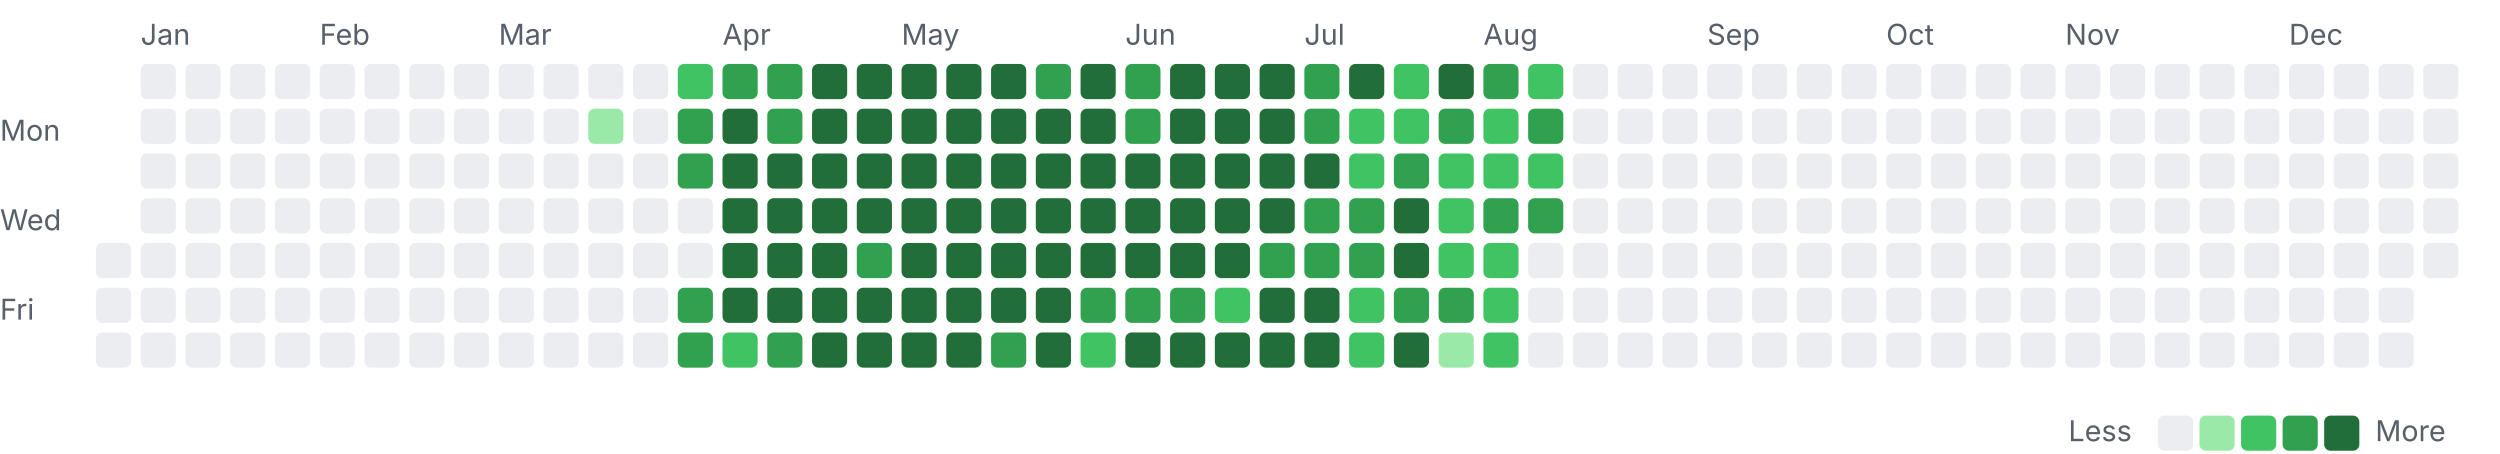
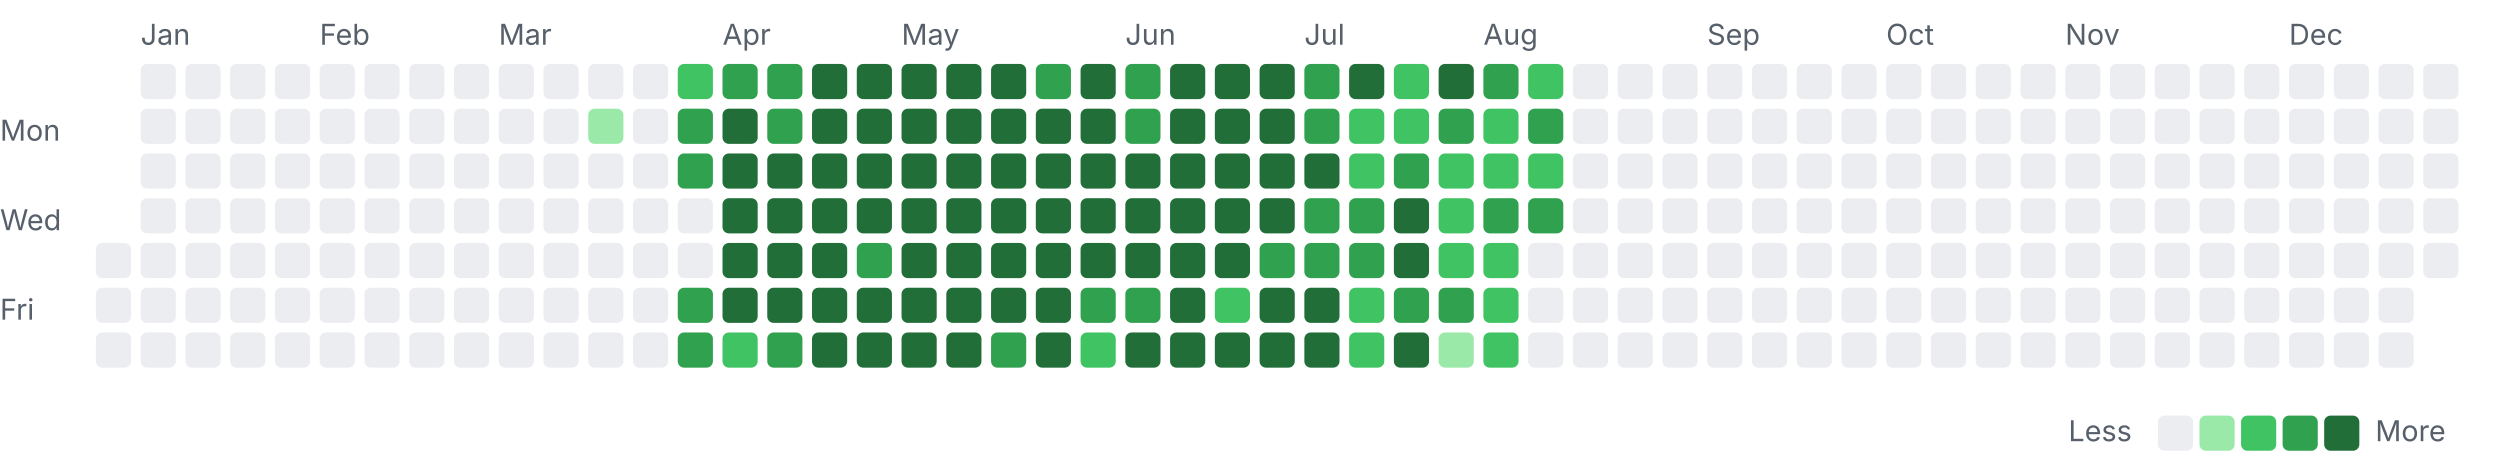
<svg xmlns="http://www.w3.org/2000/svg" width="782" height="142" viewBox="0 0 782 142">
  <style>.l0{fill:#ebedf0}.l1{fill:#9be9a8}.l2{fill:#40c463}.l3{fill:#30a14e}.l4{fill:#216e39} .lbl{fill:#57606a;font:9px -apple-system,Segoe UI,sans-serif}@media(prefers-color-scheme:dark){.l0{fill:#161b22}.l1{fill:#0e4429}.l2{fill:#006d32}.l3{fill:#26a641}.l4{fill:#39d353} .lbl{fill:#8b949e}}</style>
  <text class="lbl" x="44" y="14">Jan</text>
  <text class="lbl" x="100" y="14">Feb</text>
  <text class="lbl" x="156" y="14">Mar</text>
  <text class="lbl" x="226" y="14">Apr</text>
  <text class="lbl" x="282" y="14">May</text>
  <text class="lbl" x="352" y="14">Jun</text>
  <text class="lbl" x="408" y="14">Jul</text>
  <text class="lbl" x="464" y="14">Aug</text>
  <text class="lbl" x="534" y="14">Sep</text>
  <text class="lbl" x="590" y="14">Oct</text>
  <text class="lbl" x="646" y="14">Nov</text>
  <text class="lbl" x="716" y="14">Dec</text>
  <text class="lbl" x="0" y="44">Mon</text>
  <text class="lbl" x="0" y="72">Wed</text>
  <text class="lbl" x="0" y="100">Fri</text>
  <rect class="l0" x="30" y="76" width="11" height="11" rx="2" />
  <rect class="l0" x="30" y="90" width="11" height="11" rx="2" />
  <rect class="l0" x="30" y="104" width="11" height="11" rx="2" />
  <rect class="l0" x="44" y="20" width="11" height="11" rx="2" />
  <rect class="l0" x="44" y="34" width="11" height="11" rx="2" />
  <rect class="l0" x="44" y="48" width="11" height="11" rx="2" />
  <rect class="l0" x="44" y="62" width="11" height="11" rx="2" />
  <rect class="l0" x="44" y="76" width="11" height="11" rx="2" />
  <rect class="l0" x="44" y="90" width="11" height="11" rx="2" />
  <rect class="l0" x="44" y="104" width="11" height="11" rx="2" />
  <rect class="l0" x="58" y="20" width="11" height="11" rx="2" />
  <rect class="l0" x="58" y="34" width="11" height="11" rx="2" />
  <rect class="l0" x="58" y="48" width="11" height="11" rx="2" />
  <rect class="l0" x="58" y="62" width="11" height="11" rx="2" />
  <rect class="l0" x="58" y="76" width="11" height="11" rx="2" />
  <rect class="l0" x="58" y="90" width="11" height="11" rx="2" />
  <rect class="l0" x="58" y="104" width="11" height="11" rx="2" />
  <rect class="l0" x="72" y="20" width="11" height="11" rx="2" />
  <rect class="l0" x="72" y="34" width="11" height="11" rx="2" />
  <rect class="l0" x="72" y="48" width="11" height="11" rx="2" />
  <rect class="l0" x="72" y="62" width="11" height="11" rx="2" />
  <rect class="l0" x="72" y="76" width="11" height="11" rx="2" />
  <rect class="l0" x="72" y="90" width="11" height="11" rx="2" />
  <rect class="l0" x="72" y="104" width="11" height="11" rx="2" />
  <rect class="l0" x="86" y="20" width="11" height="11" rx="2" />
  <rect class="l0" x="86" y="34" width="11" height="11" rx="2" />
  <rect class="l0" x="86" y="48" width="11" height="11" rx="2" />
  <rect class="l0" x="86" y="62" width="11" height="11" rx="2" />
  <rect class="l0" x="86" y="76" width="11" height="11" rx="2" />
  <rect class="l0" x="86" y="90" width="11" height="11" rx="2" />
  <rect class="l0" x="86" y="104" width="11" height="11" rx="2" />
  <rect class="l0" x="100" y="20" width="11" height="11" rx="2" />
  <rect class="l0" x="100" y="34" width="11" height="11" rx="2" />
  <rect class="l0" x="100" y="48" width="11" height="11" rx="2" />
  <rect class="l0" x="100" y="62" width="11" height="11" rx="2" />
  <rect class="l0" x="100" y="76" width="11" height="11" rx="2" />
  <rect class="l0" x="100" y="90" width="11" height="11" rx="2" />
  <rect class="l0" x="100" y="104" width="11" height="11" rx="2" />
  <rect class="l0" x="114" y="20" width="11" height="11" rx="2" />
  <rect class="l0" x="114" y="34" width="11" height="11" rx="2" />
  <rect class="l0" x="114" y="48" width="11" height="11" rx="2" />
  <rect class="l0" x="114" y="62" width="11" height="11" rx="2" />
  <rect class="l0" x="114" y="76" width="11" height="11" rx="2" />
  <rect class="l0" x="114" y="90" width="11" height="11" rx="2" />
  <rect class="l0" x="114" y="104" width="11" height="11" rx="2" />
  <rect class="l0" x="128" y="20" width="11" height="11" rx="2" />
  <rect class="l0" x="128" y="34" width="11" height="11" rx="2" />
  <rect class="l0" x="128" y="48" width="11" height="11" rx="2" />
  <rect class="l0" x="128" y="62" width="11" height="11" rx="2" />
  <rect class="l0" x="128" y="76" width="11" height="11" rx="2" />
  <rect class="l0" x="128" y="90" width="11" height="11" rx="2" />
  <rect class="l0" x="128" y="104" width="11" height="11" rx="2" />
  <rect class="l0" x="142" y="20" width="11" height="11" rx="2" />
  <rect class="l0" x="142" y="34" width="11" height="11" rx="2" />
  <rect class="l0" x="142" y="48" width="11" height="11" rx="2" />
  <rect class="l0" x="142" y="62" width="11" height="11" rx="2" />
  <rect class="l0" x="142" y="76" width="11" height="11" rx="2" />
  <rect class="l0" x="142" y="90" width="11" height="11" rx="2" />
  <rect class="l0" x="142" y="104" width="11" height="11" rx="2" />
  <rect class="l0" x="156" y="20" width="11" height="11" rx="2" />
  <rect class="l0" x="156" y="34" width="11" height="11" rx="2" />
  <rect class="l0" x="156" y="48" width="11" height="11" rx="2" />
  <rect class="l0" x="156" y="62" width="11" height="11" rx="2" />
  <rect class="l0" x="156" y="76" width="11" height="11" rx="2" />
  <rect class="l0" x="156" y="90" width="11" height="11" rx="2" />
  <rect class="l0" x="156" y="104" width="11" height="11" rx="2" />
  <rect class="l0" x="170" y="20" width="11" height="11" rx="2" />
  <rect class="l0" x="170" y="34" width="11" height="11" rx="2" />
  <rect class="l0" x="170" y="48" width="11" height="11" rx="2" />
  <rect class="l0" x="170" y="62" width="11" height="11" rx="2" />
  <rect class="l0" x="170" y="76" width="11" height="11" rx="2" />
  <rect class="l0" x="170" y="90" width="11" height="11" rx="2" />
  <rect class="l0" x="170" y="104" width="11" height="11" rx="2" />
  <rect class="l0" x="184" y="20" width="11" height="11" rx="2" />
  <rect class="l1" x="184" y="34" width="11" height="11" rx="2" />
  <rect class="l0" x="184" y="48" width="11" height="11" rx="2" />
  <rect class="l0" x="184" y="62" width="11" height="11" rx="2" />
  <rect class="l0" x="184" y="76" width="11" height="11" rx="2" />
  <rect class="l0" x="184" y="90" width="11" height="11" rx="2" />
  <rect class="l0" x="184" y="104" width="11" height="11" rx="2" />
  <rect class="l0" x="198" y="20" width="11" height="11" rx="2" />
  <rect class="l0" x="198" y="34" width="11" height="11" rx="2" />
  <rect class="l0" x="198" y="48" width="11" height="11" rx="2" />
  <rect class="l0" x="198" y="62" width="11" height="11" rx="2" />
  <rect class="l0" x="198" y="76" width="11" height="11" rx="2" />
  <rect class="l0" x="198" y="90" width="11" height="11" rx="2" />
  <rect class="l0" x="198" y="104" width="11" height="11" rx="2" />
  <rect class="l2" x="212" y="20" width="11" height="11" rx="2" />
  <rect class="l3" x="212" y="34" width="11" height="11" rx="2" />
  <rect class="l3" x="212" y="48" width="11" height="11" rx="2" />
  <rect class="l0" x="212" y="62" width="11" height="11" rx="2" />
  <rect class="l0" x="212" y="76" width="11" height="11" rx="2" />
  <rect class="l3" x="212" y="90" width="11" height="11" rx="2" />
  <rect class="l3" x="212" y="104" width="11" height="11" rx="2" />
  <rect class="l3" x="226" y="20" width="11" height="11" rx="2" />
  <rect class="l4" x="226" y="34" width="11" height="11" rx="2" />
  <rect class="l4" x="226" y="48" width="11" height="11" rx="2" />
  <rect class="l4" x="226" y="62" width="11" height="11" rx="2" />
  <rect class="l4" x="226" y="76" width="11" height="11" rx="2" />
  <rect class="l4" x="226" y="90" width="11" height="11" rx="2" />
  <rect class="l2" x="226" y="104" width="11" height="11" rx="2" />
  <rect class="l3" x="240" y="20" width="11" height="11" rx="2" />
  <rect class="l3" x="240" y="34" width="11" height="11" rx="2" />
  <rect class="l4" x="240" y="48" width="11" height="11" rx="2" />
  <rect class="l4" x="240" y="62" width="11" height="11" rx="2" />
  <rect class="l4" x="240" y="76" width="11" height="11" rx="2" />
  <rect class="l4" x="240" y="90" width="11" height="11" rx="2" />
  <rect class="l3" x="240" y="104" width="11" height="11" rx="2" />
  <rect class="l4" x="254" y="20" width="11" height="11" rx="2" />
  <rect class="l4" x="254" y="34" width="11" height="11" rx="2" />
  <rect class="l4" x="254" y="48" width="11" height="11" rx="2" />
  <rect class="l4" x="254" y="62" width="11" height="11" rx="2" />
  <rect class="l4" x="254" y="76" width="11" height="11" rx="2" />
  <rect class="l4" x="254" y="90" width="11" height="11" rx="2" />
  <rect class="l4" x="254" y="104" width="11" height="11" rx="2" />
  <rect class="l4" x="268" y="20" width="11" height="11" rx="2" />
  <rect class="l4" x="268" y="34" width="11" height="11" rx="2" />
  <rect class="l4" x="268" y="48" width="11" height="11" rx="2" />
  <rect class="l4" x="268" y="62" width="11" height="11" rx="2" />
  <rect class="l3" x="268" y="76" width="11" height="11" rx="2" />
  <rect class="l4" x="268" y="90" width="11" height="11" rx="2" />
  <rect class="l4" x="268" y="104" width="11" height="11" rx="2" />
  <rect class="l4" x="282" y="20" width="11" height="11" rx="2" />
  <rect class="l4" x="282" y="34" width="11" height="11" rx="2" />
  <rect class="l4" x="282" y="48" width="11" height="11" rx="2" />
  <rect class="l4" x="282" y="62" width="11" height="11" rx="2" />
  <rect class="l4" x="282" y="76" width="11" height="11" rx="2" />
  <rect class="l4" x="282" y="90" width="11" height="11" rx="2" />
  <rect class="l4" x="282" y="104" width="11" height="11" rx="2" />
  <rect class="l4" x="296" y="20" width="11" height="11" rx="2" />
  <rect class="l4" x="296" y="34" width="11" height="11" rx="2" />
  <rect class="l4" x="296" y="48" width="11" height="11" rx="2" />
  <rect class="l4" x="296" y="62" width="11" height="11" rx="2" />
  <rect class="l4" x="296" y="76" width="11" height="11" rx="2" />
  <rect class="l4" x="296" y="90" width="11" height="11" rx="2" />
  <rect class="l4" x="296" y="104" width="11" height="11" rx="2" />
  <rect class="l4" x="310" y="20" width="11" height="11" rx="2" />
  <rect class="l4" x="310" y="34" width="11" height="11" rx="2" />
  <rect class="l4" x="310" y="48" width="11" height="11" rx="2" />
  <rect class="l4" x="310" y="62" width="11" height="11" rx="2" />
  <rect class="l4" x="310" y="76" width="11" height="11" rx="2" />
  <rect class="l4" x="310" y="90" width="11" height="11" rx="2" />
  <rect class="l3" x="310" y="104" width="11" height="11" rx="2" />
  <rect class="l3" x="324" y="20" width="11" height="11" rx="2" />
  <rect class="l4" x="324" y="34" width="11" height="11" rx="2" />
  <rect class="l4" x="324" y="48" width="11" height="11" rx="2" />
  <rect class="l4" x="324" y="62" width="11" height="11" rx="2" />
  <rect class="l4" x="324" y="76" width="11" height="11" rx="2" />
  <rect class="l4" x="324" y="90" width="11" height="11" rx="2" />
  <rect class="l4" x="324" y="104" width="11" height="11" rx="2" />
  <rect class="l4" x="338" y="20" width="11" height="11" rx="2" />
  <rect class="l4" x="338" y="34" width="11" height="11" rx="2" />
  <rect class="l4" x="338" y="48" width="11" height="11" rx="2" />
  <rect class="l4" x="338" y="62" width="11" height="11" rx="2" />
  <rect class="l4" x="338" y="76" width="11" height="11" rx="2" />
  <rect class="l3" x="338" y="90" width="11" height="11" rx="2" />
  <rect class="l2" x="338" y="104" width="11" height="11" rx="2" />
  <rect class="l3" x="352" y="20" width="11" height="11" rx="2" />
  <rect class="l3" x="352" y="34" width="11" height="11" rx="2" />
  <rect class="l4" x="352" y="48" width="11" height="11" rx="2" />
  <rect class="l4" x="352" y="62" width="11" height="11" rx="2" />
  <rect class="l4" x="352" y="76" width="11" height="11" rx="2" />
  <rect class="l3" x="352" y="90" width="11" height="11" rx="2" />
  <rect class="l4" x="352" y="104" width="11" height="11" rx="2" />
  <rect class="l4" x="366" y="20" width="11" height="11" rx="2" />
  <rect class="l4" x="366" y="34" width="11" height="11" rx="2" />
  <rect class="l4" x="366" y="48" width="11" height="11" rx="2" />
  <rect class="l4" x="366" y="62" width="11" height="11" rx="2" />
  <rect class="l4" x="366" y="76" width="11" height="11" rx="2" />
-   <rect class="l3" x="366" y="90" width="11" height="11" rx="2" />
+   <rect class="l4" x="366" y="90" width="11" height="11" rx="2" />
  <rect class="l4" x="366" y="104" width="11" height="11" rx="2" />
  <rect class="l4" x="380" y="20" width="11" height="11" rx="2" />
  <rect class="l4" x="380" y="34" width="11" height="11" rx="2" />
  <rect class="l4" x="380" y="48" width="11" height="11" rx="2" />
  <rect class="l4" x="380" y="62" width="11" height="11" rx="2" />
  <rect class="l4" x="380" y="76" width="11" height="11" rx="2" />
  <rect class="l2" x="380" y="90" width="11" height="11" rx="2" />
  <rect class="l4" x="380" y="104" width="11" height="11" rx="2" />
  <rect class="l4" x="394" y="20" width="11" height="11" rx="2" />
  <rect class="l4" x="394" y="34" width="11" height="11" rx="2" />
  <rect class="l4" x="394" y="48" width="11" height="11" rx="2" />
  <rect class="l4" x="394" y="62" width="11" height="11" rx="2" />
  <rect class="l3" x="394" y="76" width="11" height="11" rx="2" />
  <rect class="l4" x="394" y="90" width="11" height="11" rx="2" />
  <rect class="l4" x="394" y="104" width="11" height="11" rx="2" />
  <rect class="l3" x="408" y="20" width="11" height="11" rx="2" />
  <rect class="l3" x="408" y="34" width="11" height="11" rx="2" />
  <rect class="l4" x="408" y="48" width="11" height="11" rx="2" />
  <rect class="l3" x="408" y="62" width="11" height="11" rx="2" />
  <rect class="l3" x="408" y="76" width="11" height="11" rx="2" />
  <rect class="l4" x="408" y="90" width="11" height="11" rx="2" />
  <rect class="l4" x="408" y="104" width="11" height="11" rx="2" />
  <rect class="l4" x="422" y="20" width="11" height="11" rx="2" />
  <rect class="l2" x="422" y="34" width="11" height="11" rx="2" />
  <rect class="l2" x="422" y="48" width="11" height="11" rx="2" />
  <rect class="l3" x="422" y="62" width="11" height="11" rx="2" />
  <rect class="l3" x="422" y="76" width="11" height="11" rx="2" />
  <rect class="l2" x="422" y="90" width="11" height="11" rx="2" />
  <rect class="l2" x="422" y="104" width="11" height="11" rx="2" />
  <rect class="l2" x="436" y="20" width="11" height="11" rx="2" />
  <rect class="l2" x="436" y="34" width="11" height="11" rx="2" />
  <rect class="l3" x="436" y="48" width="11" height="11" rx="2" />
  <rect class="l4" x="436" y="62" width="11" height="11" rx="2" />
  <rect class="l4" x="436" y="76" width="11" height="11" rx="2" />
  <rect class="l3" x="436" y="90" width="11" height="11" rx="2" />
  <rect class="l4" x="436" y="104" width="11" height="11" rx="2" />
  <rect class="l4" x="450" y="20" width="11" height="11" rx="2" />
  <rect class="l3" x="450" y="34" width="11" height="11" rx="2" />
  <rect class="l2" x="450" y="48" width="11" height="11" rx="2" />
  <rect class="l2" x="450" y="62" width="11" height="11" rx="2" />
  <rect class="l2" x="450" y="76" width="11" height="11" rx="2" />
  <rect class="l3" x="450" y="90" width="11" height="11" rx="2" />
  <rect class="l1" x="450" y="104" width="11" height="11" rx="2" />
  <rect class="l3" x="464" y="20" width="11" height="11" rx="2" />
  <rect class="l2" x="464" y="34" width="11" height="11" rx="2" />
  <rect class="l2" x="464" y="48" width="11" height="11" rx="2" />
  <rect class="l3" x="464" y="62" width="11" height="11" rx="2" />
  <rect class="l2" x="464" y="76" width="11" height="11" rx="2" />
  <rect class="l2" x="464" y="90" width="11" height="11" rx="2" />
  <rect class="l2" x="464" y="104" width="11" height="11" rx="2" />
  <rect class="l2" x="478" y="20" width="11" height="11" rx="2" />
  <rect class="l3" x="478" y="34" width="11" height="11" rx="2" />
  <rect class="l2" x="478" y="48" width="11" height="11" rx="2" />
  <rect class="l3" x="478" y="62" width="11" height="11" rx="2" />
  <rect class="l0" x="478" y="76" width="11" height="11" rx="2" />
  <rect class="l0" x="478" y="90" width="11" height="11" rx="2" />
  <rect class="l0" x="478" y="104" width="11" height="11" rx="2" />
  <rect class="l0" x="492" y="20" width="11" height="11" rx="2" />
  <rect class="l0" x="492" y="34" width="11" height="11" rx="2" />
  <rect class="l0" x="492" y="48" width="11" height="11" rx="2" />
  <rect class="l0" x="492" y="62" width="11" height="11" rx="2" />
  <rect class="l0" x="492" y="76" width="11" height="11" rx="2" />
  <rect class="l0" x="492" y="90" width="11" height="11" rx="2" />
  <rect class="l0" x="492" y="104" width="11" height="11" rx="2" />
  <rect class="l0" x="506" y="20" width="11" height="11" rx="2" />
  <rect class="l0" x="506" y="34" width="11" height="11" rx="2" />
  <rect class="l0" x="506" y="48" width="11" height="11" rx="2" />
  <rect class="l0" x="506" y="62" width="11" height="11" rx="2" />
  <rect class="l0" x="506" y="76" width="11" height="11" rx="2" />
  <rect class="l0" x="506" y="90" width="11" height="11" rx="2" />
  <rect class="l0" x="506" y="104" width="11" height="11" rx="2" />
  <rect class="l0" x="520" y="20" width="11" height="11" rx="2" />
  <rect class="l0" x="520" y="34" width="11" height="11" rx="2" />
  <rect class="l0" x="520" y="48" width="11" height="11" rx="2" />
  <rect class="l0" x="520" y="62" width="11" height="11" rx="2" />
  <rect class="l0" x="520" y="76" width="11" height="11" rx="2" />
  <rect class="l0" x="520" y="90" width="11" height="11" rx="2" />
  <rect class="l0" x="520" y="104" width="11" height="11" rx="2" />
  <rect class="l0" x="534" y="20" width="11" height="11" rx="2" />
  <rect class="l0" x="534" y="34" width="11" height="11" rx="2" />
  <rect class="l0" x="534" y="48" width="11" height="11" rx="2" />
  <rect class="l0" x="534" y="62" width="11" height="11" rx="2" />
  <rect class="l0" x="534" y="76" width="11" height="11" rx="2" />
  <rect class="l0" x="534" y="90" width="11" height="11" rx="2" />
  <rect class="l0" x="534" y="104" width="11" height="11" rx="2" />
  <rect class="l0" x="548" y="20" width="11" height="11" rx="2" />
  <rect class="l0" x="548" y="34" width="11" height="11" rx="2" />
  <rect class="l0" x="548" y="48" width="11" height="11" rx="2" />
  <rect class="l0" x="548" y="62" width="11" height="11" rx="2" />
  <rect class="l0" x="548" y="76" width="11" height="11" rx="2" />
  <rect class="l0" x="548" y="90" width="11" height="11" rx="2" />
  <rect class="l0" x="548" y="104" width="11" height="11" rx="2" />
  <rect class="l0" x="562" y="20" width="11" height="11" rx="2" />
  <rect class="l0" x="562" y="34" width="11" height="11" rx="2" />
  <rect class="l0" x="562" y="48" width="11" height="11" rx="2" />
  <rect class="l0" x="562" y="62" width="11" height="11" rx="2" />
  <rect class="l0" x="562" y="76" width="11" height="11" rx="2" />
  <rect class="l0" x="562" y="90" width="11" height="11" rx="2" />
  <rect class="l0" x="562" y="104" width="11" height="11" rx="2" />
  <rect class="l0" x="576" y="20" width="11" height="11" rx="2" />
  <rect class="l0" x="576" y="34" width="11" height="11" rx="2" />
  <rect class="l0" x="576" y="48" width="11" height="11" rx="2" />
  <rect class="l0" x="576" y="62" width="11" height="11" rx="2" />
  <rect class="l0" x="576" y="76" width="11" height="11" rx="2" />
  <rect class="l0" x="576" y="90" width="11" height="11" rx="2" />
  <rect class="l0" x="576" y="104" width="11" height="11" rx="2" />
  <rect class="l0" x="590" y="20" width="11" height="11" rx="2" />
  <rect class="l0" x="590" y="34" width="11" height="11" rx="2" />
  <rect class="l0" x="590" y="48" width="11" height="11" rx="2" />
  <rect class="l0" x="590" y="62" width="11" height="11" rx="2" />
  <rect class="l0" x="590" y="76" width="11" height="11" rx="2" />
  <rect class="l0" x="590" y="90" width="11" height="11" rx="2" />
  <rect class="l0" x="590" y="104" width="11" height="11" rx="2" />
  <rect class="l0" x="604" y="20" width="11" height="11" rx="2" />
  <rect class="l0" x="604" y="34" width="11" height="11" rx="2" />
  <rect class="l0" x="604" y="48" width="11" height="11" rx="2" />
  <rect class="l0" x="604" y="62" width="11" height="11" rx="2" />
  <rect class="l0" x="604" y="76" width="11" height="11" rx="2" />
  <rect class="l0" x="604" y="90" width="11" height="11" rx="2" />
  <rect class="l0" x="604" y="104" width="11" height="11" rx="2" />
  <rect class="l0" x="618" y="20" width="11" height="11" rx="2" />
  <rect class="l0" x="618" y="34" width="11" height="11" rx="2" />
  <rect class="l0" x="618" y="48" width="11" height="11" rx="2" />
  <rect class="l0" x="618" y="62" width="11" height="11" rx="2" />
  <rect class="l0" x="618" y="76" width="11" height="11" rx="2" />
  <rect class="l0" x="618" y="90" width="11" height="11" rx="2" />
  <rect class="l0" x="618" y="104" width="11" height="11" rx="2" />
  <rect class="l0" x="632" y="20" width="11" height="11" rx="2" />
  <rect class="l0" x="632" y="34" width="11" height="11" rx="2" />
  <rect class="l0" x="632" y="48" width="11" height="11" rx="2" />
  <rect class="l0" x="632" y="62" width="11" height="11" rx="2" />
  <rect class="l0" x="632" y="76" width="11" height="11" rx="2" />
  <rect class="l0" x="632" y="90" width="11" height="11" rx="2" />
  <rect class="l0" x="632" y="104" width="11" height="11" rx="2" />
  <rect class="l0" x="646" y="20" width="11" height="11" rx="2" />
  <rect class="l0" x="646" y="34" width="11" height="11" rx="2" />
  <rect class="l0" x="646" y="48" width="11" height="11" rx="2" />
  <rect class="l0" x="646" y="62" width="11" height="11" rx="2" />
  <rect class="l0" x="646" y="76" width="11" height="11" rx="2" />
  <rect class="l0" x="646" y="90" width="11" height="11" rx="2" />
  <rect class="l0" x="646" y="104" width="11" height="11" rx="2" />
  <rect class="l0" x="660" y="20" width="11" height="11" rx="2" />
  <rect class="l0" x="660" y="34" width="11" height="11" rx="2" />
  <rect class="l0" x="660" y="48" width="11" height="11" rx="2" />
  <rect class="l0" x="660" y="62" width="11" height="11" rx="2" />
  <rect class="l0" x="660" y="76" width="11" height="11" rx="2" />
  <rect class="l0" x="660" y="90" width="11" height="11" rx="2" />
  <rect class="l0" x="660" y="104" width="11" height="11" rx="2" />
  <rect class="l0" x="674" y="20" width="11" height="11" rx="2" />
  <rect class="l0" x="674" y="34" width="11" height="11" rx="2" />
  <rect class="l0" x="674" y="48" width="11" height="11" rx="2" />
  <rect class="l0" x="674" y="62" width="11" height="11" rx="2" />
  <rect class="l0" x="674" y="76" width="11" height="11" rx="2" />
  <rect class="l0" x="674" y="90" width="11" height="11" rx="2" />
  <rect class="l0" x="674" y="104" width="11" height="11" rx="2" />
  <rect class="l0" x="688" y="20" width="11" height="11" rx="2" />
  <rect class="l0" x="688" y="34" width="11" height="11" rx="2" />
  <rect class="l0" x="688" y="48" width="11" height="11" rx="2" />
  <rect class="l0" x="688" y="62" width="11" height="11" rx="2" />
  <rect class="l0" x="688" y="76" width="11" height="11" rx="2" />
  <rect class="l0" x="688" y="90" width="11" height="11" rx="2" />
  <rect class="l0" x="688" y="104" width="11" height="11" rx="2" />
  <rect class="l0" x="702" y="20" width="11" height="11" rx="2" />
  <rect class="l0" x="702" y="34" width="11" height="11" rx="2" />
  <rect class="l0" x="702" y="48" width="11" height="11" rx="2" />
  <rect class="l0" x="702" y="62" width="11" height="11" rx="2" />
  <rect class="l0" x="702" y="76" width="11" height="11" rx="2" />
  <rect class="l0" x="702" y="90" width="11" height="11" rx="2" />
  <rect class="l0" x="702" y="104" width="11" height="11" rx="2" />
  <rect class="l0" x="716" y="20" width="11" height="11" rx="2" />
  <rect class="l0" x="716" y="34" width="11" height="11" rx="2" />
  <rect class="l0" x="716" y="48" width="11" height="11" rx="2" />
  <rect class="l0" x="716" y="62" width="11" height="11" rx="2" />
  <rect class="l0" x="716" y="76" width="11" height="11" rx="2" />
  <rect class="l0" x="716" y="90" width="11" height="11" rx="2" />
  <rect class="l0" x="716" y="104" width="11" height="11" rx="2" />
  <rect class="l0" x="730" y="20" width="11" height="11" rx="2" />
  <rect class="l0" x="730" y="34" width="11" height="11" rx="2" />
  <rect class="l0" x="730" y="48" width="11" height="11" rx="2" />
  <rect class="l0" x="730" y="62" width="11" height="11" rx="2" />
  <rect class="l0" x="730" y="76" width="11" height="11" rx="2" />
  <rect class="l0" x="730" y="90" width="11" height="11" rx="2" />
  <rect class="l0" x="730" y="104" width="11" height="11" rx="2" />
  <rect class="l0" x="744" y="20" width="11" height="11" rx="2" />
  <rect class="l0" x="744" y="34" width="11" height="11" rx="2" />
  <rect class="l0" x="744" y="48" width="11" height="11" rx="2" />
  <rect class="l0" x="744" y="62" width="11" height="11" rx="2" />
  <rect class="l0" x="744" y="76" width="11" height="11" rx="2" />
  <rect class="l0" x="744" y="90" width="11" height="11" rx="2" />
  <rect class="l0" x="744" y="104" width="11" height="11" rx="2" />
  <rect class="l0" x="758" y="20" width="11" height="11" rx="2" />
  <rect class="l0" x="758" y="34" width="11" height="11" rx="2" />
  <rect class="l0" x="758" y="48" width="11" height="11" rx="2" />
  <rect class="l0" x="758" y="62" width="11" height="11" rx="2" />
  <rect class="l0" x="758" y="76" width="11" height="11" rx="2" />
  <text class="lbl" x="647" y="138">Less</text>
  <rect class="l0" x="675" y="130" width="11" height="11" rx="2" />
  <rect class="l1" x="688" y="130" width="11" height="11" rx="2" />
  <rect class="l2" x="701" y="130" width="11" height="11" rx="2" />
  <rect class="l3" x="714" y="130" width="11" height="11" rx="2" />
  <rect class="l4" x="727" y="130" width="11" height="11" rx="2" />
  <text class="lbl" x="743" y="138">More</text>
</svg>
